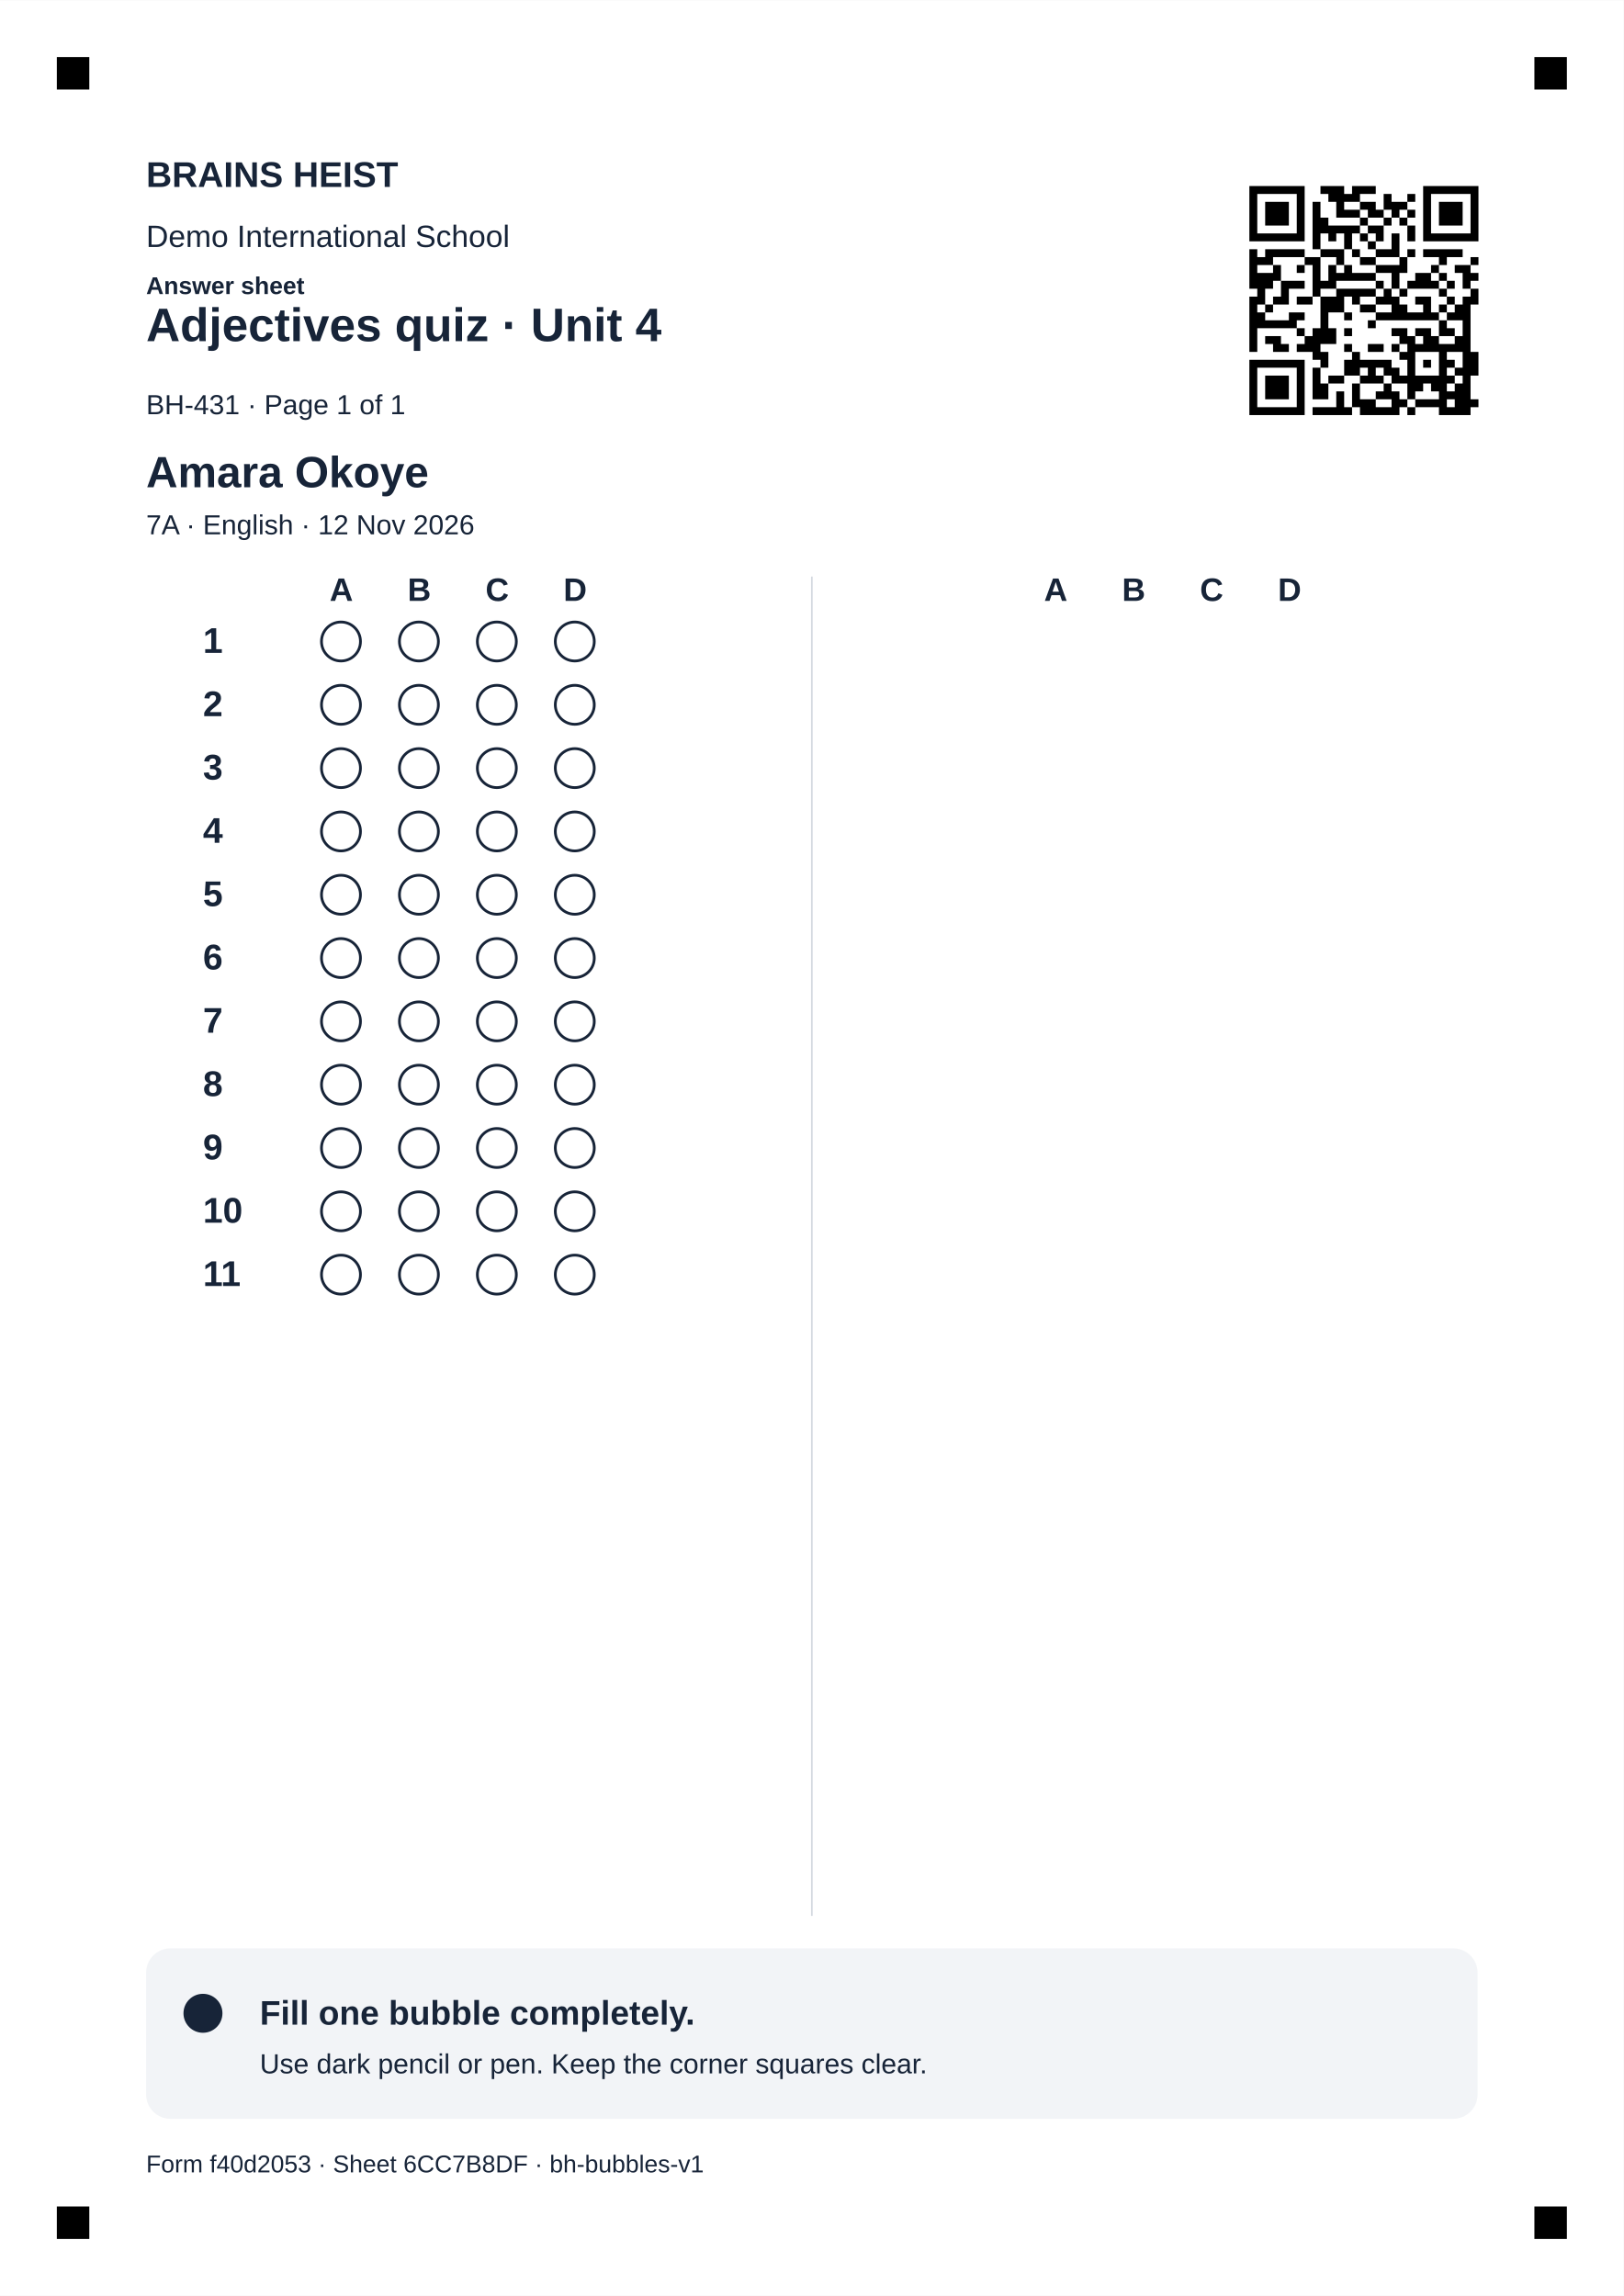
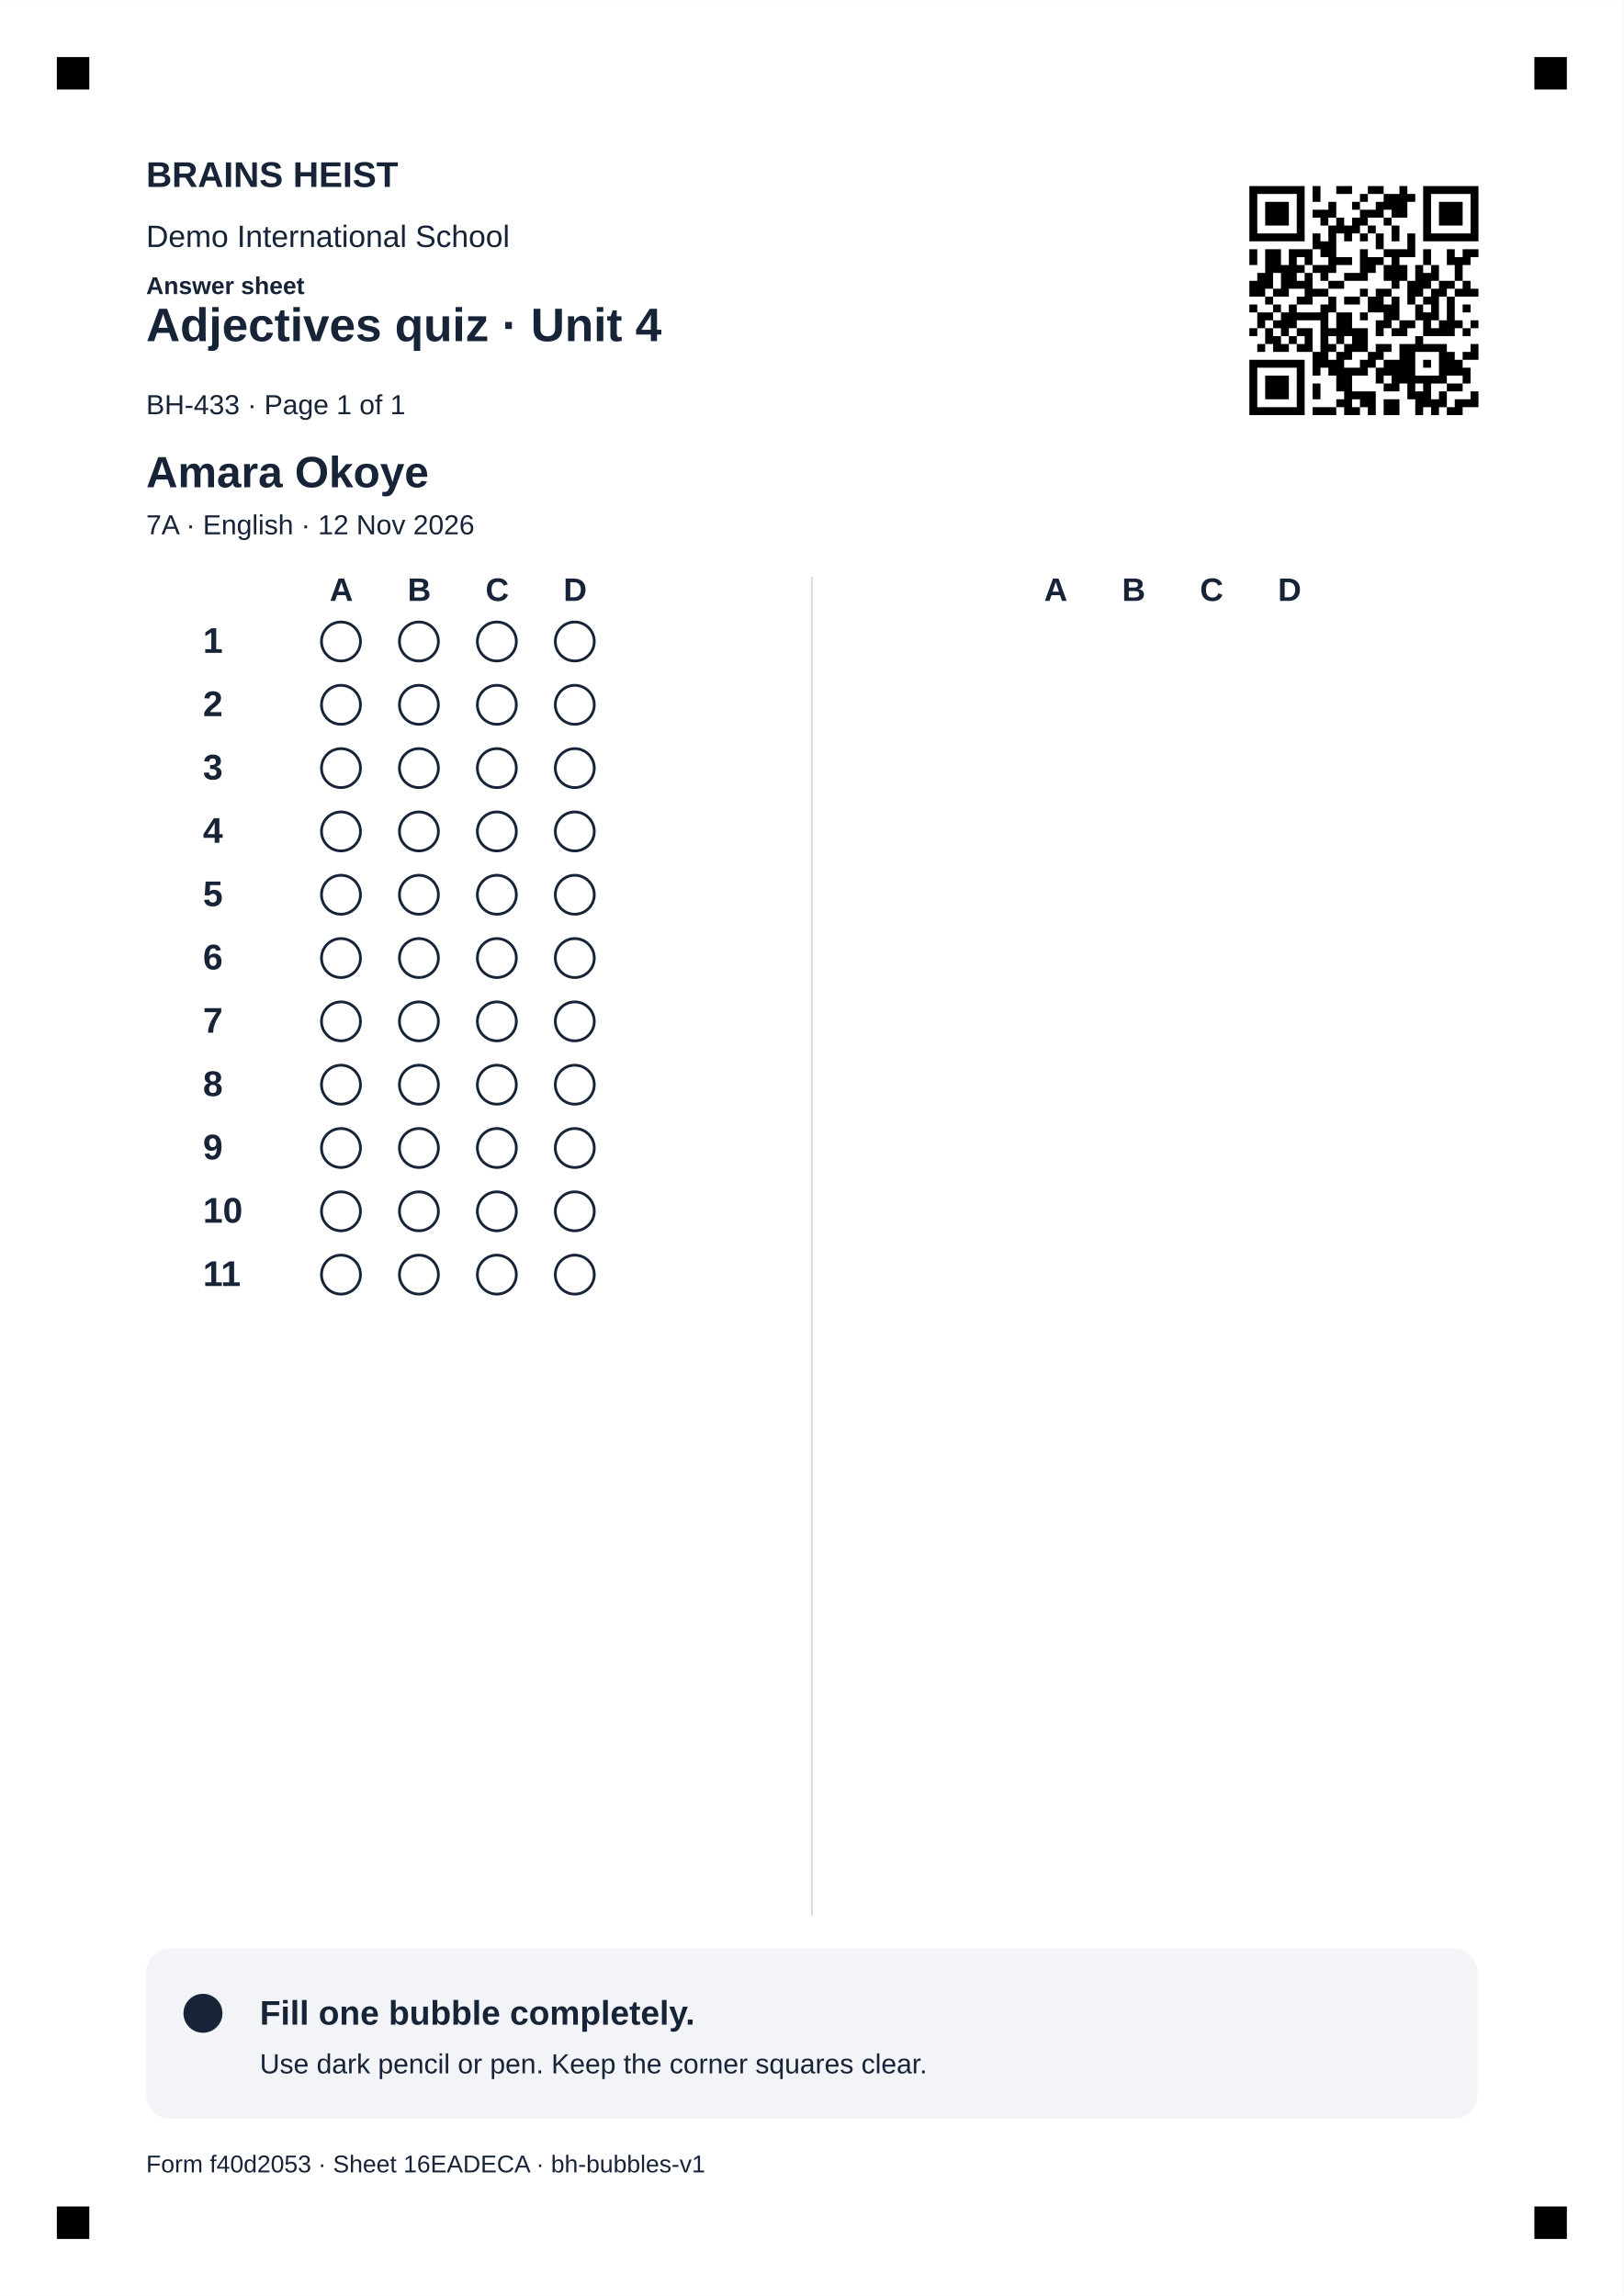
<svg xmlns="http://www.w3.org/2000/svg" viewBox="0 0 1000 1414" width="210mm" height="297mm" role="img" aria-label="Answer sheet for Amara Okoye" style="font-family:Arial,sans-serif;background:white">
  <rect width="1000" height="1414" fill="white" />
  <rect x="35" y="35" width="20" height="20" fill="black" />
  <rect x="945" y="35" width="20" height="20" fill="black" />
  <rect x="945" y="1359" width="20" height="20" fill="black" />
  <rect x="35" y="1359" width="20" height="20" fill="black" />
  <text x="90" y="115" font-size="22" font-weight="800" fill="#172438">BRAINS HEIST</text>
  <text x="90" y="152" font-size="19" font-weight="400" fill="#172438">Demo International School</text>
  <text x="90" y="181" font-size="15" font-weight="700" fill="#172438">Answer sheet</text>
  <text x="90" y="210" font-size="29" font-weight="700" fill="#172438">Adjectives quiz · Unit 4</text>
-   <text x="90" y="255" font-size="17" font-weight="400" fill="#172438">BH-431 · Page 1 of 1</text>
-   <path d="M769.459 114.459h4.865v4.865h-4.865zM774.324 114.459h4.865v4.865h-4.865zM779.189 114.459h4.865v4.865h-4.865zM784.054 114.459h4.865v4.865h-4.865zM788.919 114.459h4.865v4.865h-4.865zM793.784 114.459h4.865v4.865h-4.865zM798.649 114.459h4.865v4.865h-4.865zM813.243 114.459h4.865v4.865h-4.865zM818.108 114.459h4.865v4.865h-4.865zM822.973 114.459h4.865v4.865h-4.865zM832.703 114.459h4.865v4.865h-4.865zM837.568 114.459h4.865v4.865h-4.865zM842.432 114.459h4.865v4.865h-4.865zM876.486 114.459h4.865v4.865h-4.865zM881.351 114.459h4.865v4.865h-4.865zM886.216 114.459h4.865v4.865h-4.865zM891.081 114.459h4.865v4.865h-4.865zM895.946 114.459h4.865v4.865h-4.865zM900.811 114.459h4.865v4.865h-4.865zM905.676 114.459h4.865v4.865h-4.865zM769.459 119.324h4.865v4.865h-4.865zM798.649 119.324h4.865v4.865h-4.865zM818.108 119.324h4.865v4.865h-4.865zM822.973 119.324h4.865v4.865h-4.865zM827.838 119.324h4.865v4.865h-4.865zM832.703 119.324h4.865v4.865h-4.865zM852.162 119.324h4.865v4.865h-4.865zM866.757 119.324h4.865v4.865h-4.865zM876.486 119.324h4.865v4.865h-4.865zM905.676 119.324h4.865v4.865h-4.865zM769.459 124.189h4.865v4.865h-4.865zM779.189 124.189h4.865v4.865h-4.865zM784.054 124.189h4.865v4.865h-4.865zM788.919 124.189h4.865v4.865h-4.865zM798.649 124.189h4.865v4.865h-4.865zM808.378 124.189h4.865v4.865h-4.865zM822.973 124.189h4.865v4.865h-4.865zM837.568 124.189h4.865v4.865h-4.865zM842.432 124.189h4.865v4.865h-4.865zM852.162 124.189h4.865v4.865h-4.865zM857.027 124.189h4.865v4.865h-4.865zM861.892 124.189h4.865v4.865h-4.865zM876.486 124.189h4.865v4.865h-4.865zM886.216 124.189h4.865v4.865h-4.865zM891.081 124.189h4.865v4.865h-4.865zM895.946 124.189h4.865v4.865h-4.865zM905.676 124.189h4.865v4.865h-4.865zM769.459 129.054h4.865v4.865h-4.865zM779.189 129.054h4.865v4.865h-4.865zM784.054 129.054h4.865v4.865h-4.865zM788.919 129.054h4.865v4.865h-4.865zM798.649 129.054h4.865v4.865h-4.865zM808.378 129.054h4.865v4.865h-4.865zM822.973 129.054h4.865v4.865h-4.865zM827.838 129.054h4.865v4.865h-4.865zM832.703 129.054h4.865v4.865h-4.865zM842.432 129.054h4.865v4.865h-4.865zM847.297 129.054h4.865v4.865h-4.865zM857.027 129.054h4.865v4.865h-4.865zM866.757 129.054h4.865v4.865h-4.865zM876.486 129.054h4.865v4.865h-4.865zM886.216 129.054h4.865v4.865h-4.865zM891.081 129.054h4.865v4.865h-4.865zM895.946 129.054h4.865v4.865h-4.865zM905.676 129.054h4.865v4.865h-4.865zM769.459 133.919h4.865v4.865h-4.865zM779.189 133.919h4.865v4.865h-4.865zM784.054 133.919h4.865v4.865h-4.865zM788.919 133.919h4.865v4.865h-4.865zM798.649 133.919h4.865v4.865h-4.865zM808.378 133.919h4.865v4.865h-4.865zM813.243 133.919h4.865v4.865h-4.865zM837.568 133.919h4.865v4.865h-4.865zM852.162 133.919h4.865v4.865h-4.865zM861.892 133.919h4.865v4.865h-4.865zM876.486 133.919h4.865v4.865h-4.865zM886.216 133.919h4.865v4.865h-4.865zM891.081 133.919h4.865v4.865h-4.865zM895.946 133.919h4.865v4.865h-4.865zM905.676 133.919h4.865v4.865h-4.865zM769.459 138.784h4.865v4.865h-4.865zM798.649 138.784h4.865v4.865h-4.865zM808.378 138.784h4.865v4.865h-4.865zM813.243 138.784h4.865v4.865h-4.865zM818.108 138.784h4.865v4.865h-4.865zM822.973 138.784h4.865v4.865h-4.865zM827.838 138.784h4.865v4.865h-4.865zM832.703 138.784h4.865v4.865h-4.865zM842.432 138.784h4.865v4.865h-4.865zM847.297 138.784h4.865v4.865h-4.865zM866.757 138.784h4.865v4.865h-4.865zM876.486 138.784h4.865v4.865h-4.865zM905.676 138.784h4.865v4.865h-4.865zM769.459 143.649h4.865v4.865h-4.865zM774.324 143.649h4.865v4.865h-4.865zM779.189 143.649h4.865v4.865h-4.865zM784.054 143.649h4.865v4.865h-4.865zM788.919 143.649h4.865v4.865h-4.865zM793.784 143.649h4.865v4.865h-4.865zM798.649 143.649h4.865v4.865h-4.865zM808.378 143.649h4.865v4.865h-4.865zM818.108 143.649h4.865v4.865h-4.865zM827.838 143.649h4.865v4.865h-4.865zM837.568 143.649h4.865v4.865h-4.865zM847.297 143.649h4.865v4.865h-4.865zM857.027 143.649h4.865v4.865h-4.865zM866.757 143.649h4.865v4.865h-4.865zM876.486 143.649h4.865v4.865h-4.865zM881.351 143.649h4.865v4.865h-4.865zM886.216 143.649h4.865v4.865h-4.865zM891.081 143.649h4.865v4.865h-4.865zM895.946 143.649h4.865v4.865h-4.865zM900.811 143.649h4.865v4.865h-4.865zM905.676 143.649h4.865v4.865h-4.865zM808.378 148.514h4.865v4.865h-4.865zM827.838 148.514h4.865v4.865h-4.865zM842.432 148.514h4.865v4.865h-4.865zM857.027 148.514h4.865v4.865h-4.865zM769.459 153.378h4.865v4.865h-4.865zM779.189 153.378h4.865v4.865h-4.865zM784.054 153.378h4.865v4.865h-4.865zM788.919 153.378h4.865v4.865h-4.865zM793.784 153.378h4.865v4.865h-4.865zM798.649 153.378h4.865v4.865h-4.865zM813.243 153.378h4.865v4.865h-4.865zM818.108 153.378h4.865v4.865h-4.865zM822.973 153.378h4.865v4.865h-4.865zM832.703 153.378h4.865v4.865h-4.865zM847.297 153.378h4.865v4.865h-4.865zM852.162 153.378h4.865v4.865h-4.865zM857.027 153.378h4.865v4.865h-4.865zM866.757 153.378h4.865v4.865h-4.865zM876.486 153.378h4.865v4.865h-4.865zM881.351 153.378h4.865v4.865h-4.865zM886.216 153.378h4.865v4.865h-4.865zM891.081 153.378h4.865v4.865h-4.865zM895.946 153.378h4.865v4.865h-4.865zM769.459 158.243h4.865v4.865h-4.865zM774.324 158.243h4.865v4.865h-4.865zM779.189 158.243h4.865v4.865h-4.865zM803.514 158.243h4.865v4.865h-4.865zM808.378 158.243h4.865v4.865h-4.865zM822.973 158.243h4.865v4.865h-4.865zM837.568 158.243h4.865v4.865h-4.865zM842.432 158.243h4.865v4.865h-4.865zM861.892 158.243h4.865v4.865h-4.865zM886.216 158.243h4.865v4.865h-4.865zM905.676 158.243h4.865v4.865h-4.865zM769.459 163.108h4.865v4.865h-4.865zM784.054 163.108h4.865v4.865h-4.865zM798.649 163.108h4.865v4.865h-4.865zM808.378 163.108h4.865v4.865h-4.865zM818.108 163.108h4.865v4.865h-4.865zM827.838 163.108h4.865v4.865h-4.865zM847.297 163.108h4.865v4.865h-4.865zM852.162 163.108h4.865v4.865h-4.865zM857.027 163.108h4.865v4.865h-4.865zM861.892 163.108h4.865v4.865h-4.865zM881.351 163.108h4.865v4.865h-4.865zM895.946 163.108h4.865v4.865h-4.865zM900.811 163.108h4.865v4.865h-4.865zM769.459 167.973h4.865v4.865h-4.865zM774.324 167.973h4.865v4.865h-4.865zM779.189 167.973h4.865v4.865h-4.865zM784.054 167.973h4.865v4.865h-4.865zM808.378 167.973h4.865v4.865h-4.865zM818.108 167.973h4.865v4.865h-4.865zM822.973 167.973h4.865v4.865h-4.865zM827.838 167.973h4.865v4.865h-4.865zM832.703 167.973h4.865v4.865h-4.865zM837.568 167.973h4.865v4.865h-4.865zM842.432 167.973h4.865v4.865h-4.865zM857.027 167.973h4.865v4.865h-4.865zM871.622 167.973h4.865v4.865h-4.865zM876.486 167.973h4.865v4.865h-4.865zM886.216 167.973h4.865v4.865h-4.865zM900.811 167.973h4.865v4.865h-4.865zM905.676 167.973h4.865v4.865h-4.865zM769.459 172.838h4.865v4.865h-4.865zM774.324 172.838h4.865v4.865h-4.865zM779.189 172.838h4.865v4.865h-4.865zM788.919 172.838h4.865v4.865h-4.865zM793.784 172.838h4.865v4.865h-4.865zM798.649 172.838h4.865v4.865h-4.865zM808.378 172.838h4.865v4.865h-4.865zM813.243 172.838h4.865v4.865h-4.865zM818.108 172.838h4.865v4.865h-4.865zM847.297 172.838h4.865v4.865h-4.865zM857.027 172.838h4.865v4.865h-4.865zM866.757 172.838h4.865v4.865h-4.865zM871.622 172.838h4.865v4.865h-4.865zM876.486 172.838h4.865v4.865h-4.865zM881.351 172.838h4.865v4.865h-4.865zM891.081 172.838h4.865v4.865h-4.865zM900.811 172.838h4.865v4.865h-4.865zM774.324 177.703h4.865v4.865h-4.865zM788.919 177.703h4.865v4.865h-4.865zM808.378 177.703h4.865v4.865h-4.865zM822.973 177.703h4.865v4.865h-4.865zM827.838 177.703h4.865v4.865h-4.865zM832.703 177.703h4.865v4.865h-4.865zM837.568 177.703h4.865v4.865h-4.865zM842.432 177.703h4.865v4.865h-4.865zM852.162 177.703h4.865v4.865h-4.865zM861.892 177.703h4.865v4.865h-4.865zM886.216 177.703h4.865v4.865h-4.865zM905.676 177.703h4.865v4.865h-4.865zM769.459 182.568h4.865v4.865h-4.865zM774.324 182.568h4.865v4.865h-4.865zM784.054 182.568h4.865v4.865h-4.865zM788.919 182.568h4.865v4.865h-4.865zM798.649 182.568h4.865v4.865h-4.865zM803.514 182.568h4.865v4.865h-4.865zM813.243 182.568h4.865v4.865h-4.865zM818.108 182.568h4.865v4.865h-4.865zM822.973 182.568h4.865v4.865h-4.865zM832.703 182.568h4.865v4.865h-4.865zM847.297 182.568h4.865v4.865h-4.865zM852.162 182.568h4.865v4.865h-4.865zM857.027 182.568h4.865v4.865h-4.865zM871.622 182.568h4.865v4.865h-4.865zM876.486 182.568h4.865v4.865h-4.865zM891.081 182.568h4.865v4.865h-4.865zM900.811 182.568h4.865v4.865h-4.865zM905.676 182.568h4.865v4.865h-4.865zM769.459 187.432h4.865v4.865h-4.865zM779.189 187.432h4.865v4.865h-4.865zM813.243 187.432h4.865v4.865h-4.865zM818.108 187.432h4.865v4.865h-4.865zM822.973 187.432h4.865v4.865h-4.865zM837.568 187.432h4.865v4.865h-4.865zM842.432 187.432h4.865v4.865h-4.865zM857.027 187.432h4.865v4.865h-4.865zM861.892 187.432h4.865v4.865h-4.865zM876.486 187.432h4.865v4.865h-4.865zM886.216 187.432h4.865v4.865h-4.865zM895.946 187.432h4.865v4.865h-4.865zM900.811 187.432h4.865v4.865h-4.865zM769.459 192.297h4.865v4.865h-4.865zM774.324 192.297h4.865v4.865h-4.865zM793.784 192.297h4.865v4.865h-4.865zM798.649 192.297h4.865v4.865h-4.865zM813.243 192.297h4.865v4.865h-4.865zM827.838 192.297h4.865v4.865h-4.865zM847.297 192.297h4.865v4.865h-4.865zM852.162 192.297h4.865v4.865h-4.865zM857.027 192.297h4.865v4.865h-4.865zM861.892 192.297h4.865v4.865h-4.865zM866.757 192.297h4.865v4.865h-4.865zM871.622 192.297h4.865v4.865h-4.865zM876.486 192.297h4.865v4.865h-4.865zM881.351 192.297h4.865v4.865h-4.865zM891.081 192.297h4.865v4.865h-4.865zM895.946 192.297h4.865v4.865h-4.865zM900.811 192.297h4.865v4.865h-4.865zM769.459 197.162h4.865v4.865h-4.865zM774.324 197.162h4.865v4.865h-4.865zM779.189 197.162h4.865v4.865h-4.865zM784.054 197.162h4.865v4.865h-4.865zM788.919 197.162h4.865v4.865h-4.865zM793.784 197.162h4.865v4.865h-4.865zM813.243 197.162h4.865v4.865h-4.865zM842.432 197.162h4.865v4.865h-4.865zM886.216 197.162h4.865v4.865h-4.865zM900.811 197.162h4.865v4.865h-4.865zM769.459 202.027h4.865v4.865h-4.865zM798.649 202.027h4.865v4.865h-4.865zM808.378 202.027h4.865v4.865h-4.865zM813.243 202.027h4.865v4.865h-4.865zM818.108 202.027h4.865v4.865h-4.865zM827.838 202.027h4.865v4.865h-4.865zM857.027 202.027h4.865v4.865h-4.865zM861.892 202.027h4.865v4.865h-4.865zM871.622 202.027h4.865v4.865h-4.865zM876.486 202.027h4.865v4.865h-4.865zM886.216 202.027h4.865v4.865h-4.865zM891.081 202.027h4.865v4.865h-4.865zM900.811 202.027h4.865v4.865h-4.865zM769.459 206.892h4.865v4.865h-4.865zM779.189 206.892h4.865v4.865h-4.865zM784.054 206.892h4.865v4.865h-4.865zM803.514 206.892h4.865v4.865h-4.865zM808.378 206.892h4.865v4.865h-4.865zM813.243 206.892h4.865v4.865h-4.865zM818.108 206.892h4.865v4.865h-4.865zM861.892 206.892h4.865v4.865h-4.865zM866.757 206.892h4.865v4.865h-4.865zM876.486 206.892h4.865v4.865h-4.865zM881.351 206.892h4.865v4.865h-4.865zM895.946 206.892h4.865v4.865h-4.865zM900.811 206.892h4.865v4.865h-4.865zM769.459 211.757h4.865v4.865h-4.865zM784.054 211.757h4.865v4.865h-4.865zM788.919 211.757h4.865v4.865h-4.865zM798.649 211.757h4.865v4.865h-4.865zM803.514 211.757h4.865v4.865h-4.865zM808.378 211.757h4.865v4.865h-4.865zM827.838 211.757h4.865v4.865h-4.865zM842.432 211.757h4.865v4.865h-4.865zM847.297 211.757h4.865v4.865h-4.865zM857.027 211.757h4.865v4.865h-4.865zM866.757 211.757h4.865v4.865h-4.865zM871.622 211.757h4.865v4.865h-4.865zM876.486 211.757h4.865v4.865h-4.865zM881.351 211.757h4.865v4.865h-4.865zM886.216 211.757h4.865v4.865h-4.865zM891.081 211.757h4.865v4.865h-4.865zM895.946 211.757h4.865v4.865h-4.865zM900.811 211.757h4.865v4.865h-4.865zM808.378 216.622h4.865v4.865h-4.865zM813.243 216.622h4.865v4.865h-4.865zM832.703 216.622h4.865v4.865h-4.865zM861.892 216.622h4.865v4.865h-4.865zM866.757 216.622h4.865v4.865h-4.865zM886.216 216.622h4.865v4.865h-4.865zM900.811 216.622h4.865v4.865h-4.865zM905.676 216.622h4.865v4.865h-4.865zM769.459 221.486h4.865v4.865h-4.865zM774.324 221.486h4.865v4.865h-4.865zM779.189 221.486h4.865v4.865h-4.865zM784.054 221.486h4.865v4.865h-4.865zM788.919 221.486h4.865v4.865h-4.865zM793.784 221.486h4.865v4.865h-4.865zM798.649 221.486h4.865v4.865h-4.865zM813.243 221.486h4.865v4.865h-4.865zM827.838 221.486h4.865v4.865h-4.865zM832.703 221.486h4.865v4.865h-4.865zM837.568 221.486h4.865v4.865h-4.865zM842.432 221.486h4.865v4.865h-4.865zM847.297 221.486h4.865v4.865h-4.865zM852.162 221.486h4.865v4.865h-4.865zM866.757 221.486h4.865v4.865h-4.865zM876.486 221.486h4.865v4.865h-4.865zM886.216 221.486h4.865v4.865h-4.865zM891.081 221.486h4.865v4.865h-4.865zM900.811 221.486h4.865v4.865h-4.865zM905.676 221.486h4.865v4.865h-4.865zM769.459 226.351h4.865v4.865h-4.865zM798.649 226.351h4.865v4.865h-4.865zM808.378 226.351h4.865v4.865h-4.865zM827.838 226.351h4.865v4.865h-4.865zM832.703 226.351h4.865v4.865h-4.865zM842.432 226.351h4.865v4.865h-4.865zM852.162 226.351h4.865v4.865h-4.865zM857.027 226.351h4.865v4.865h-4.865zM866.757 226.351h4.865v4.865h-4.865zM886.216 226.351h4.865v4.865h-4.865zM895.946 226.351h4.865v4.865h-4.865zM900.811 226.351h4.865v4.865h-4.865zM905.676 226.351h4.865v4.865h-4.865zM769.459 231.216h4.865v4.865h-4.865zM779.189 231.216h4.865v4.865h-4.865zM784.054 231.216h4.865v4.865h-4.865zM788.919 231.216h4.865v4.865h-4.865zM798.649 231.216h4.865v4.865h-4.865zM808.378 231.216h4.865v4.865h-4.865zM818.108 231.216h4.865v4.865h-4.865zM822.973 231.216h4.865v4.865h-4.865zM837.568 231.216h4.865v4.865h-4.865zM842.432 231.216h4.865v4.865h-4.865zM847.297 231.216h4.865v4.865h-4.865zM857.027 231.216h4.865v4.865h-4.865zM861.892 231.216h4.865v4.865h-4.865zM866.757 231.216h4.865v4.865h-4.865zM871.622 231.216h4.865v4.865h-4.865zM876.486 231.216h4.865v4.865h-4.865zM881.351 231.216h4.865v4.865h-4.865zM886.216 231.216h4.865v4.865h-4.865zM891.081 231.216h4.865v4.865h-4.865zM900.811 231.216h4.865v4.865h-4.865zM769.459 236.081h4.865v4.865h-4.865zM779.189 236.081h4.865v4.865h-4.865zM784.054 236.081h4.865v4.865h-4.865zM788.919 236.081h4.865v4.865h-4.865zM798.649 236.081h4.865v4.865h-4.865zM808.378 236.081h4.865v4.865h-4.865zM813.243 236.081h4.865v4.865h-4.865zM832.703 236.081h4.865v4.865h-4.865zM852.162 236.081h4.865v4.865h-4.865zM866.757 236.081h4.865v4.865h-4.865zM871.622 236.081h4.865v4.865h-4.865zM881.351 236.081h4.865v4.865h-4.865zM886.216 236.081h4.865v4.865h-4.865zM895.946 236.081h4.865v4.865h-4.865zM900.811 236.081h4.865v4.865h-4.865zM769.459 240.946h4.865v4.865h-4.865zM779.189 240.946h4.865v4.865h-4.865zM784.054 240.946h4.865v4.865h-4.865zM788.919 240.946h4.865v4.865h-4.865zM798.649 240.946h4.865v4.865h-4.865zM808.378 240.946h4.865v4.865h-4.865zM813.243 240.946h4.865v4.865h-4.865zM822.973 240.946h4.865v4.865h-4.865zM832.703 240.946h4.865v4.865h-4.865zM847.297 240.946h4.865v4.865h-4.865zM852.162 240.946h4.865v4.865h-4.865zM857.027 240.946h4.865v4.865h-4.865zM866.757 240.946h4.865v4.865h-4.865zM886.216 240.946h4.865v4.865h-4.865zM891.081 240.946h4.865v4.865h-4.865zM895.946 240.946h4.865v4.865h-4.865zM900.811 240.946h4.865v4.865h-4.865zM769.459 245.811h4.865v4.865h-4.865zM798.649 245.811h4.865v4.865h-4.865zM822.973 245.811h4.865v4.865h-4.865zM832.703 245.811h4.865v4.865h-4.865zM837.568 245.811h4.865v4.865h-4.865zM842.432 245.811h4.865v4.865h-4.865zM857.027 245.811h4.865v4.865h-4.865zM861.892 245.811h4.865v4.865h-4.865zM871.622 245.811h4.865v4.865h-4.865zM876.486 245.811h4.865v4.865h-4.865zM881.351 245.811h4.865v4.865h-4.865zM886.216 245.811h4.865v4.865h-4.865zM895.946 245.811h4.865v4.865h-4.865zM900.811 245.811h4.865v4.865h-4.865zM905.676 245.811h4.865v4.865h-4.865zM769.459 250.676h4.865v4.865h-4.865zM774.324 250.676h4.865v4.865h-4.865zM779.189 250.676h4.865v4.865h-4.865zM784.054 250.676h4.865v4.865h-4.865zM788.919 250.676h4.865v4.865h-4.865zM793.784 250.676h4.865v4.865h-4.865zM798.649 250.676h4.865v4.865h-4.865zM808.378 250.676h4.865v4.865h-4.865zM813.243 250.676h4.865v4.865h-4.865zM818.108 250.676h4.865v4.865h-4.865zM822.973 250.676h4.865v4.865h-4.865zM827.838 250.676h4.865v4.865h-4.865zM837.568 250.676h4.865v4.865h-4.865zM842.432 250.676h4.865v4.865h-4.865zM847.297 250.676h4.865v4.865h-4.865zM852.162 250.676h4.865v4.865h-4.865zM857.027 250.676h4.865v4.865h-4.865zM866.757 250.676h4.865v4.865h-4.865zM886.216 250.676h4.865v4.865h-4.865zM891.081 250.676h4.865v4.865h-4.865zM895.946 250.676h4.865v4.865h-4.865zM900.811 250.676h4.865v4.865h-4.865z" fill="black" />
+   <text x="90" y="255" font-size="17" font-weight="400" fill="#172438">BH-433 · Page 1 of 1</text>
+   <path d="M769.459 114.459h4.865v4.865h-4.865zM774.324 114.459h4.865v4.865h-4.865zM779.189 114.459h4.865v4.865h-4.865zM784.054 114.459h4.865v4.865h-4.865zM788.919 114.459h4.865v4.865h-4.865zM793.784 114.459h4.865v4.865h-4.865zM798.649 114.459h4.865v4.865h-4.865zM808.378 114.459h4.865v4.865h-4.865zM822.973 114.459h4.865v4.865h-4.865zM827.838 114.459h4.865v4.865h-4.865zM842.432 114.459h4.865v4.865h-4.865zM847.297 114.459h4.865v4.865h-4.865zM861.892 114.459h4.865v4.865h-4.865zM876.486 114.459h4.865v4.865h-4.865zM881.351 114.459h4.865v4.865h-4.865zM886.216 114.459h4.865v4.865h-4.865zM891.081 114.459h4.865v4.865h-4.865zM895.946 114.459h4.865v4.865h-4.865zM900.811 114.459h4.865v4.865h-4.865zM905.676 114.459h4.865v4.865h-4.865zM769.459 119.324h4.865v4.865h-4.865zM798.649 119.324h4.865v4.865h-4.865zM808.378 119.324h4.865v4.865h-4.865zM837.568 119.324h4.865v4.865h-4.865zM852.162 119.324h4.865v4.865h-4.865zM857.027 119.324h4.865v4.865h-4.865zM861.892 119.324h4.865v4.865h-4.865zM866.757 119.324h4.865v4.865h-4.865zM876.486 119.324h4.865v4.865h-4.865zM905.676 119.324h4.865v4.865h-4.865zM769.459 124.189h4.865v4.865h-4.865zM779.189 124.189h4.865v4.865h-4.865zM784.054 124.189h4.865v4.865h-4.865zM788.919 124.189h4.865v4.865h-4.865zM798.649 124.189h4.865v4.865h-4.865zM818.108 124.189h4.865v4.865h-4.865zM832.703 124.189h4.865v4.865h-4.865zM847.297 124.189h4.865v4.865h-4.865zM852.162 124.189h4.865v4.865h-4.865zM857.027 124.189h4.865v4.865h-4.865zM861.892 124.189h4.865v4.865h-4.865zM876.486 124.189h4.865v4.865h-4.865zM886.216 124.189h4.865v4.865h-4.865zM891.081 124.189h4.865v4.865h-4.865zM895.946 124.189h4.865v4.865h-4.865zM905.676 124.189h4.865v4.865h-4.865zM769.459 129.054h4.865v4.865h-4.865zM779.189 129.054h4.865v4.865h-4.865zM784.054 129.054h4.865v4.865h-4.865zM788.919 129.054h4.865v4.865h-4.865zM798.649 129.054h4.865v4.865h-4.865zM808.378 129.054h4.865v4.865h-4.865zM813.243 129.054h4.865v4.865h-4.865zM818.108 129.054h4.865v4.865h-4.865zM837.568 129.054h4.865v4.865h-4.865zM842.432 129.054h4.865v4.865h-4.865zM847.297 129.054h4.865v4.865h-4.865zM857.027 129.054h4.865v4.865h-4.865zM861.892 129.054h4.865v4.865h-4.865zM876.486 129.054h4.865v4.865h-4.865zM886.216 129.054h4.865v4.865h-4.865zM891.081 129.054h4.865v4.865h-4.865zM895.946 129.054h4.865v4.865h-4.865zM905.676 129.054h4.865v4.865h-4.865zM769.459 133.919h4.865v4.865h-4.865zM779.189 133.919h4.865v4.865h-4.865zM784.054 133.919h4.865v4.865h-4.865zM788.919 133.919h4.865v4.865h-4.865zM798.649 133.919h4.865v4.865h-4.865zM813.243 133.919h4.865v4.865h-4.865zM822.973 133.919h4.865v4.865h-4.865zM832.703 133.919h4.865v4.865h-4.865zM837.568 133.919h4.865v4.865h-4.865zM852.162 133.919h4.865v4.865h-4.865zM876.486 133.919h4.865v4.865h-4.865zM886.216 133.919h4.865v4.865h-4.865zM891.081 133.919h4.865v4.865h-4.865zM895.946 133.919h4.865v4.865h-4.865zM905.676 133.919h4.865v4.865h-4.865zM769.459 138.784h4.865v4.865h-4.865zM798.649 138.784h4.865v4.865h-4.865zM818.108 138.784h4.865v4.865h-4.865zM822.973 138.784h4.865v4.865h-4.865zM827.838 138.784h4.865v4.865h-4.865zM832.703 138.784h4.865v4.865h-4.865zM842.432 138.784h4.865v4.865h-4.865zM857.027 138.784h4.865v4.865h-4.865zM876.486 138.784h4.865v4.865h-4.865zM905.676 138.784h4.865v4.865h-4.865zM769.459 143.649h4.865v4.865h-4.865zM774.324 143.649h4.865v4.865h-4.865zM779.189 143.649h4.865v4.865h-4.865zM784.054 143.649h4.865v4.865h-4.865zM788.919 143.649h4.865v4.865h-4.865zM793.784 143.649h4.865v4.865h-4.865zM798.649 143.649h4.865v4.865h-4.865zM808.378 143.649h4.865v4.865h-4.865zM818.108 143.649h4.865v4.865h-4.865zM827.838 143.649h4.865v4.865h-4.865zM837.568 143.649h4.865v4.865h-4.865zM847.297 143.649h4.865v4.865h-4.865zM857.027 143.649h4.865v4.865h-4.865zM866.757 143.649h4.865v4.865h-4.865zM876.486 143.649h4.865v4.865h-4.865zM881.351 143.649h4.865v4.865h-4.865zM886.216 143.649h4.865v4.865h-4.865zM891.081 143.649h4.865v4.865h-4.865zM895.946 143.649h4.865v4.865h-4.865zM900.811 143.649h4.865v4.865h-4.865zM905.676 143.649h4.865v4.865h-4.865zM808.378 148.514h4.865v4.865h-4.865zM813.243 148.514h4.865v4.865h-4.865zM818.108 148.514h4.865v4.865h-4.865zM847.297 148.514h4.865v4.865h-4.865zM866.757 148.514h4.865v4.865h-4.865zM769.459 153.378h4.865v4.865h-4.865zM779.189 153.378h4.865v4.865h-4.865zM784.054 153.378h4.865v4.865h-4.865zM793.784 153.378h4.865v4.865h-4.865zM798.649 153.378h4.865v4.865h-4.865zM803.514 153.378h4.865v4.865h-4.865zM813.243 153.378h4.865v4.865h-4.865zM818.108 153.378h4.865v4.865h-4.865zM837.568 153.378h4.865v4.865h-4.865zM852.162 153.378h4.865v4.865h-4.865zM857.027 153.378h4.865v4.865h-4.865zM861.892 153.378h4.865v4.865h-4.865zM866.757 153.378h4.865v4.865h-4.865zM876.486 153.378h4.865v4.865h-4.865zM891.081 153.378h4.865v4.865h-4.865zM900.811 153.378h4.865v4.865h-4.865zM905.676 153.378h4.865v4.865h-4.865zM769.459 158.243h4.865v4.865h-4.865zM779.189 158.243h4.865v4.865h-4.865zM784.054 158.243h4.865v4.865h-4.865zM793.784 158.243h4.865v4.865h-4.865zM803.514 158.243h4.865v4.865h-4.865zM818.108 158.243h4.865v4.865h-4.865zM822.973 158.243h4.865v4.865h-4.865zM827.838 158.243h4.865v4.865h-4.865zM837.568 158.243h4.865v4.865h-4.865zM842.432 158.243h4.865v4.865h-4.865zM847.297 158.243h4.865v4.865h-4.865zM857.027 158.243h4.865v4.865h-4.865zM876.486 158.243h4.865v4.865h-4.865zM891.081 158.243h4.865v4.865h-4.865zM895.946 158.243h4.865v4.865h-4.865zM900.811 158.243h4.865v4.865h-4.865zM779.189 163.108h4.865v4.865h-4.865zM784.054 163.108h4.865v4.865h-4.865zM788.919 163.108h4.865v4.865h-4.865zM793.784 163.108h4.865v4.865h-4.865zM798.649 163.108h4.865v4.865h-4.865zM808.378 163.108h4.865v4.865h-4.865zM813.243 163.108h4.865v4.865h-4.865zM818.108 163.108h4.865v4.865h-4.865zM837.568 163.108h4.865v4.865h-4.865zM842.432 163.108h4.865v4.865h-4.865zM852.162 163.108h4.865v4.865h-4.865zM857.027 163.108h4.865v4.865h-4.865zM861.892 163.108h4.865v4.865h-4.865zM871.622 163.108h4.865v4.865h-4.865zM881.351 163.108h4.865v4.865h-4.865zM895.946 163.108h4.865v4.865h-4.865zM774.324 167.973h4.865v4.865h-4.865zM779.189 167.973h4.865v4.865h-4.865zM788.919 167.973h4.865v4.865h-4.865zM793.784 167.973h4.865v4.865h-4.865zM803.514 167.973h4.865v4.865h-4.865zM813.243 167.973h4.865v4.865h-4.865zM827.838 167.973h4.865v4.865h-4.865zM832.703 167.973h4.865v4.865h-4.865zM837.568 167.973h4.865v4.865h-4.865zM852.162 167.973h4.865v4.865h-4.865zM857.027 167.973h4.865v4.865h-4.865zM861.892 167.973h4.865v4.865h-4.865zM871.622 167.973h4.865v4.865h-4.865zM876.486 167.973h4.865v4.865h-4.865zM881.351 167.973h4.865v4.865h-4.865zM895.946 167.973h4.865v4.865h-4.865zM769.459 172.838h4.865v4.865h-4.865zM774.324 172.838h4.865v4.865h-4.865zM779.189 172.838h4.865v4.865h-4.865zM788.919 172.838h4.865v4.865h-4.865zM793.784 172.838h4.865v4.865h-4.865zM798.649 172.838h4.865v4.865h-4.865zM803.514 172.838h4.865v4.865h-4.865zM818.108 172.838h4.865v4.865h-4.865zM822.973 172.838h4.865v4.865h-4.865zM857.027 172.838h4.865v4.865h-4.865zM866.757 172.838h4.865v4.865h-4.865zM871.622 172.838h4.865v4.865h-4.865zM876.486 172.838h4.865v4.865h-4.865zM886.216 172.838h4.865v4.865h-4.865zM891.081 172.838h4.865v4.865h-4.865zM900.811 172.838h4.865v4.865h-4.865zM769.459 177.703h4.865v4.865h-4.865zM774.324 177.703h4.865v4.865h-4.865zM784.054 177.703h4.865v4.865h-4.865zM788.919 177.703h4.865v4.865h-4.865zM803.514 177.703h4.865v4.865h-4.865zM808.378 177.703h4.865v4.865h-4.865zM813.243 177.703h4.865v4.865h-4.865zM837.568 177.703h4.865v4.865h-4.865zM847.297 177.703h4.865v4.865h-4.865zM852.162 177.703h4.865v4.865h-4.865zM866.757 177.703h4.865v4.865h-4.865zM871.622 177.703h4.865v4.865h-4.865zM881.351 177.703h4.865v4.865h-4.865zM886.216 177.703h4.865v4.865h-4.865zM895.946 177.703h4.865v4.865h-4.865zM900.811 177.703h4.865v4.865h-4.865zM905.676 177.703h4.865v4.865h-4.865zM779.189 182.568h4.865v4.865h-4.865zM798.649 182.568h4.865v4.865h-4.865zM803.514 182.568h4.865v4.865h-4.865zM818.108 182.568h4.865v4.865h-4.865zM827.838 182.568h4.865v4.865h-4.865zM832.703 182.568h4.865v4.865h-4.865zM842.432 182.568h4.865v4.865h-4.865zM847.297 182.568h4.865v4.865h-4.865zM857.027 182.568h4.865v4.865h-4.865zM866.757 182.568h4.865v4.865h-4.865zM876.486 182.568h4.865v4.865h-4.865zM881.351 182.568h4.865v4.865h-4.865zM891.081 182.568h4.865v4.865h-4.865zM769.459 187.432h4.865v4.865h-4.865zM784.054 187.432h4.865v4.865h-4.865zM793.784 187.432h4.865v4.865h-4.865zM813.243 187.432h4.865v4.865h-4.865zM818.108 187.432h4.865v4.865h-4.865zM842.432 187.432h4.865v4.865h-4.865zM847.297 187.432h4.865v4.865h-4.865zM852.162 187.432h4.865v4.865h-4.865zM857.027 187.432h4.865v4.865h-4.865zM871.622 187.432h4.865v4.865h-4.865zM881.351 187.432h4.865v4.865h-4.865zM891.081 187.432h4.865v4.865h-4.865zM900.811 187.432h4.865v4.865h-4.865zM774.324 192.297h4.865v4.865h-4.865zM779.189 192.297h4.865v4.865h-4.865zM788.919 192.297h4.865v4.865h-4.865zM793.784 192.297h4.865v4.865h-4.865zM798.649 192.297h4.865v4.865h-4.865zM803.514 192.297h4.865v4.865h-4.865zM808.378 192.297h4.865v4.865h-4.865zM813.243 192.297h4.865v4.865h-4.865zM822.973 192.297h4.865v4.865h-4.865zM827.838 192.297h4.865v4.865h-4.865zM837.568 192.297h4.865v4.865h-4.865zM852.162 192.297h4.865v4.865h-4.865zM857.027 192.297h4.865v4.865h-4.865zM871.622 192.297h4.865v4.865h-4.865zM876.486 192.297h4.865v4.865h-4.865zM881.351 192.297h4.865v4.865h-4.865zM891.081 192.297h4.865v4.865h-4.865zM774.324 197.162h4.865v4.865h-4.865zM784.054 197.162h4.865v4.865h-4.865zM788.919 197.162h4.865v4.865h-4.865zM793.784 197.162h4.865v4.865h-4.865zM813.243 197.162h4.865v4.865h-4.865zM822.973 197.162h4.865v4.865h-4.865zM827.838 197.162h4.865v4.865h-4.865zM847.297 197.162h4.865v4.865h-4.865zM852.162 197.162h4.865v4.865h-4.865zM861.892 197.162h4.865v4.865h-4.865zM866.757 197.162h4.865v4.865h-4.865zM876.486 197.162h4.865v4.865h-4.865zM886.216 197.162h4.865v4.865h-4.865zM891.081 197.162h4.865v4.865h-4.865zM895.946 197.162h4.865v4.865h-4.865zM905.676 197.162h4.865v4.865h-4.865zM769.459 202.027h4.865v4.865h-4.865zM779.189 202.027h4.865v4.865h-4.865zM788.919 202.027h4.865v4.865h-4.865zM798.649 202.027h4.865v4.865h-4.865zM803.514 202.027h4.865v4.865h-4.865zM813.243 202.027h4.865v4.865h-4.865zM818.108 202.027h4.865v4.865h-4.865zM822.973 202.027h4.865v4.865h-4.865zM827.838 202.027h4.865v4.865h-4.865zM832.703 202.027h4.865v4.865h-4.865zM837.568 202.027h4.865v4.865h-4.865zM847.297 202.027h4.865v4.865h-4.865zM857.027 202.027h4.865v4.865h-4.865zM861.892 202.027h4.865v4.865h-4.865zM876.486 202.027h4.865v4.865h-4.865zM881.351 202.027h4.865v4.865h-4.865zM886.216 202.027h4.865v4.865h-4.865zM891.081 202.027h4.865v4.865h-4.865zM900.811 202.027h4.865v4.865h-4.865zM779.189 206.892h4.865v4.865h-4.865zM784.054 206.892h4.865v4.865h-4.865zM793.784 206.892h4.865v4.865h-4.865zM803.514 206.892h4.865v4.865h-4.865zM813.243 206.892h4.865v4.865h-4.865zM822.973 206.892h4.865v4.865h-4.865zM832.703 206.892h4.865v4.865h-4.865zM837.568 206.892h4.865v4.865h-4.865zM871.622 206.892h4.865v4.865h-4.865zM774.324 211.757h4.865v4.865h-4.865zM784.054 211.757h4.865v4.865h-4.865zM788.919 211.757h4.865v4.865h-4.865zM798.649 211.757h4.865v4.865h-4.865zM803.514 211.757h4.865v4.865h-4.865zM813.243 211.757h4.865v4.865h-4.865zM818.108 211.757h4.865v4.865h-4.865zM827.838 211.757h4.865v4.865h-4.865zM832.703 211.757h4.865v4.865h-4.865zM837.568 211.757h4.865v4.865h-4.865zM847.297 211.757h4.865v4.865h-4.865zM852.162 211.757h4.865v4.865h-4.865zM861.892 211.757h4.865v4.865h-4.865zM866.757 211.757h4.865v4.865h-4.865zM871.622 211.757h4.865v4.865h-4.865zM876.486 211.757h4.865v4.865h-4.865zM881.351 211.757h4.865v4.865h-4.865zM886.216 211.757h4.865v4.865h-4.865zM905.676 211.757h4.865v4.865h-4.865zM808.378 216.622h4.865v4.865h-4.865zM813.243 216.622h4.865v4.865h-4.865zM822.973 216.622h4.865v4.865h-4.865zM827.838 216.622h4.865v4.865h-4.865zM842.432 216.622h4.865v4.865h-4.865zM847.297 216.622h4.865v4.865h-4.865zM861.892 216.622h4.865v4.865h-4.865zM866.757 216.622h4.865v4.865h-4.865zM886.216 216.622h4.865v4.865h-4.865zM891.081 216.622h4.865v4.865h-4.865zM900.811 216.622h4.865v4.865h-4.865zM905.676 216.622h4.865v4.865h-4.865zM769.459 221.486h4.865v4.865h-4.865zM774.324 221.486h4.865v4.865h-4.865zM779.189 221.486h4.865v4.865h-4.865zM784.054 221.486h4.865v4.865h-4.865zM788.919 221.486h4.865v4.865h-4.865zM793.784 221.486h4.865v4.865h-4.865zM798.649 221.486h4.865v4.865h-4.865zM808.378 221.486h4.865v4.865h-4.865zM813.243 221.486h4.865v4.865h-4.865zM818.108 221.486h4.865v4.865h-4.865zM822.973 221.486h4.865v4.865h-4.865zM837.568 221.486h4.865v4.865h-4.865zM842.432 221.486h4.865v4.865h-4.865zM852.162 221.486h4.865v4.865h-4.865zM857.027 221.486h4.865v4.865h-4.865zM861.892 221.486h4.865v4.865h-4.865zM866.757 221.486h4.865v4.865h-4.865zM876.486 221.486h4.865v4.865h-4.865zM886.216 221.486h4.865v4.865h-4.865zM891.081 221.486h4.865v4.865h-4.865zM895.946 221.486h4.865v4.865h-4.865zM769.459 226.351h4.865v4.865h-4.865zM798.649 226.351h4.865v4.865h-4.865zM808.378 226.351h4.865v4.865h-4.865zM818.108 226.351h4.865v4.865h-4.865zM822.973 226.351h4.865v4.865h-4.865zM827.838 226.351h4.865v4.865h-4.865zM832.703 226.351h4.865v4.865h-4.865zM837.568 226.351h4.865v4.865h-4.865zM847.297 226.351h4.865v4.865h-4.865zM852.162 226.351h4.865v4.865h-4.865zM857.027 226.351h4.865v4.865h-4.865zM861.892 226.351h4.865v4.865h-4.865zM866.757 226.351h4.865v4.865h-4.865zM886.216 226.351h4.865v4.865h-4.865zM891.081 226.351h4.865v4.865h-4.865zM895.946 226.351h4.865v4.865h-4.865zM900.811 226.351h4.865v4.865h-4.865zM769.459 231.216h4.865v4.865h-4.865zM779.189 231.216h4.865v4.865h-4.865zM784.054 231.216h4.865v4.865h-4.865zM788.919 231.216h4.865v4.865h-4.865zM798.649 231.216h4.865v4.865h-4.865zM822.973 231.216h4.865v4.865h-4.865zM827.838 231.216h4.865v4.865h-4.865zM847.297 231.216h4.865v4.865h-4.865zM857.027 231.216h4.865v4.865h-4.865zM861.892 231.216h4.865v4.865h-4.865zM866.757 231.216h4.865v4.865h-4.865zM871.622 231.216h4.865v4.865h-4.865zM876.486 231.216h4.865v4.865h-4.865zM881.351 231.216h4.865v4.865h-4.865zM886.216 231.216h4.865v4.865h-4.865zM900.811 231.216h4.865v4.865h-4.865zM769.459 236.081h4.865v4.865h-4.865zM779.189 236.081h4.865v4.865h-4.865zM784.054 236.081h4.865v4.865h-4.865zM788.919 236.081h4.865v4.865h-4.865zM798.649 236.081h4.865v4.865h-4.865zM808.378 236.081h4.865v4.865h-4.865zM822.973 236.081h4.865v4.865h-4.865zM827.838 236.081h4.865v4.865h-4.865zM852.162 236.081h4.865v4.865h-4.865zM857.027 236.081h4.865v4.865h-4.865zM866.757 236.081h4.865v4.865h-4.865zM876.486 236.081h4.865v4.865h-4.865zM891.081 236.081h4.865v4.865h-4.865zM895.946 236.081h4.865v4.865h-4.865zM769.459 240.946h4.865v4.865h-4.865zM779.189 240.946h4.865v4.865h-4.865zM784.054 240.946h4.865v4.865h-4.865zM788.919 240.946h4.865v4.865h-4.865zM798.649 240.946h4.865v4.865h-4.865zM808.378 240.946h4.865v4.865h-4.865zM827.838 240.946h4.865v4.865h-4.865zM832.703 240.946h4.865v4.865h-4.865zM837.568 240.946h4.865v4.865h-4.865zM842.432 240.946h4.865v4.865h-4.865zM866.757 240.946h4.865v4.865h-4.865zM871.622 240.946h4.865v4.865h-4.865zM876.486 240.946h4.865v4.865h-4.865zM886.216 240.946h4.865v4.865h-4.865zM905.676 240.946h4.865v4.865h-4.865zM769.459 245.811h4.865v4.865h-4.865zM798.649 245.811h4.865v4.865h-4.865zM822.973 245.811h4.865v4.865h-4.865zM827.838 245.811h4.865v4.865h-4.865zM837.568 245.811h4.865v4.865h-4.865zM842.432 245.811h4.865v4.865h-4.865zM852.162 245.811h4.865v4.865h-4.865zM857.027 245.811h4.865v4.865h-4.865zM871.622 245.811h4.865v4.865h-4.865zM876.486 245.811h4.865v4.865h-4.865zM881.351 245.811h4.865v4.865h-4.865zM886.216 245.811h4.865v4.865h-4.865zM895.946 245.811h4.865v4.865h-4.865zM900.811 245.811h4.865v4.865h-4.865zM905.676 245.811h4.865v4.865h-4.865zM769.459 250.676h4.865v4.865h-4.865zM774.324 250.676h4.865v4.865h-4.865zM779.189 250.676h4.865v4.865h-4.865zM784.054 250.676h4.865v4.865h-4.865zM788.919 250.676h4.865v4.865h-4.865zM793.784 250.676h4.865v4.865h-4.865zM798.649 250.676h4.865v4.865h-4.865zM808.378 250.676h4.865v4.865h-4.865zM813.243 250.676h4.865v4.865h-4.865zM818.108 250.676h4.865v4.865h-4.865zM827.838 250.676h4.865v4.865h-4.865zM832.703 250.676h4.865v4.865h-4.865zM842.432 250.676h4.865v4.865h-4.865zM852.162 250.676h4.865v4.865h-4.865zM857.027 250.676h4.865v4.865h-4.865zM871.622 250.676h4.865v4.865h-4.865zM881.351 250.676h4.865v4.865h-4.865zM891.081 250.676h4.865v4.865h-4.865zM895.946 250.676h4.865v4.865h-4.865z" fill="black" />
  <text x="90" y="300" font-size="27" font-weight="700" fill="#172438">Amara Okoye</text>
  <text x="90" y="329" font-size="17" font-weight="400" fill="#172438">7A · English · 12 Nov 2026</text>
  <text x="203" y="370" font-size="20" font-weight="700" fill="#172438">A</text>
  <text x="251" y="370" font-size="20" font-weight="700" fill="#172438">B</text>
  <text x="299" y="370" font-size="20" font-weight="700" fill="#172438">C</text>
  <text x="347" y="370" font-size="20" font-weight="700" fill="#172438">D</text>
  <text x="643" y="370" font-size="20" font-weight="700" fill="#172438">A</text>
  <text x="691" y="370" font-size="20" font-weight="700" fill="#172438">B</text>
  <text x="739" y="370" font-size="20" font-weight="700" fill="#172438">C</text>
  <text x="787" y="370" font-size="20" font-weight="700" fill="#172438">D</text>
  <text x="125" y="402" font-size="22" font-weight="700" fill="#172438">1</text>
  <circle cx="210" cy="395" r="12" fill="white" stroke="#172438" stroke-width="1.7" />
  <circle cx="258" cy="395" r="12" fill="white" stroke="#172438" stroke-width="1.7" />
  <circle cx="306" cy="395" r="12" fill="white" stroke="#172438" stroke-width="1.7" />
  <circle cx="354" cy="395" r="12" fill="white" stroke="#172438" stroke-width="1.7" />
  <text x="125" y="441" font-size="22" font-weight="700" fill="#172438">2</text>
  <circle cx="210" cy="434" r="12" fill="white" stroke="#172438" stroke-width="1.7" />
  <circle cx="258" cy="434" r="12" fill="white" stroke="#172438" stroke-width="1.7" />
  <circle cx="306" cy="434" r="12" fill="white" stroke="#172438" stroke-width="1.7" />
  <circle cx="354" cy="434" r="12" fill="white" stroke="#172438" stroke-width="1.7" />
  <text x="125" y="480" font-size="22" font-weight="700" fill="#172438">3</text>
  <circle cx="210" cy="473" r="12" fill="white" stroke="#172438" stroke-width="1.7" />
  <circle cx="258" cy="473" r="12" fill="white" stroke="#172438" stroke-width="1.7" />
  <circle cx="306" cy="473" r="12" fill="white" stroke="#172438" stroke-width="1.7" />
  <circle cx="354" cy="473" r="12" fill="white" stroke="#172438" stroke-width="1.7" />
  <text x="125" y="519" font-size="22" font-weight="700" fill="#172438">4</text>
  <circle cx="210" cy="512" r="12" fill="white" stroke="#172438" stroke-width="1.7" />
  <circle cx="258" cy="512" r="12" fill="white" stroke="#172438" stroke-width="1.7" />
  <circle cx="306" cy="512" r="12" fill="white" stroke="#172438" stroke-width="1.7" />
  <circle cx="354" cy="512" r="12" fill="white" stroke="#172438" stroke-width="1.7" />
  <text x="125" y="558" font-size="22" font-weight="700" fill="#172438">5</text>
  <circle cx="210" cy="551" r="12" fill="white" stroke="#172438" stroke-width="1.7" />
  <circle cx="258" cy="551" r="12" fill="white" stroke="#172438" stroke-width="1.7" />
  <circle cx="306" cy="551" r="12" fill="white" stroke="#172438" stroke-width="1.7" />
  <circle cx="354" cy="551" r="12" fill="white" stroke="#172438" stroke-width="1.7" />
  <text x="125" y="597" font-size="22" font-weight="700" fill="#172438">6</text>
  <circle cx="210" cy="590" r="12" fill="white" stroke="#172438" stroke-width="1.7" />
  <circle cx="258" cy="590" r="12" fill="white" stroke="#172438" stroke-width="1.7" />
  <circle cx="306" cy="590" r="12" fill="white" stroke="#172438" stroke-width="1.7" />
  <circle cx="354" cy="590" r="12" fill="white" stroke="#172438" stroke-width="1.7" />
  <text x="125" y="636" font-size="22" font-weight="700" fill="#172438">7</text>
  <circle cx="210" cy="629" r="12" fill="white" stroke="#172438" stroke-width="1.7" />
  <circle cx="258" cy="629" r="12" fill="white" stroke="#172438" stroke-width="1.7" />
  <circle cx="306" cy="629" r="12" fill="white" stroke="#172438" stroke-width="1.7" />
  <circle cx="354" cy="629" r="12" fill="white" stroke="#172438" stroke-width="1.7" />
  <text x="125" y="675" font-size="22" font-weight="700" fill="#172438">8</text>
  <circle cx="210" cy="668" r="12" fill="white" stroke="#172438" stroke-width="1.7" />
  <circle cx="258" cy="668" r="12" fill="white" stroke="#172438" stroke-width="1.7" />
  <circle cx="306" cy="668" r="12" fill="white" stroke="#172438" stroke-width="1.7" />
  <circle cx="354" cy="668" r="12" fill="white" stroke="#172438" stroke-width="1.7" />
  <text x="125" y="714" font-size="22" font-weight="700" fill="#172438">9</text>
  <circle cx="210" cy="707" r="12" fill="white" stroke="#172438" stroke-width="1.7" />
  <circle cx="258" cy="707" r="12" fill="white" stroke="#172438" stroke-width="1.7" />
  <circle cx="306" cy="707" r="12" fill="white" stroke="#172438" stroke-width="1.7" />
  <circle cx="354" cy="707" r="12" fill="white" stroke="#172438" stroke-width="1.7" />
  <text x="125" y="753" font-size="22" font-weight="700" fill="#172438">10</text>
  <circle cx="210" cy="746" r="12" fill="white" stroke="#172438" stroke-width="1.7" />
  <circle cx="258" cy="746" r="12" fill="white" stroke="#172438" stroke-width="1.7" />
  <circle cx="306" cy="746" r="12" fill="white" stroke="#172438" stroke-width="1.7" />
  <circle cx="354" cy="746" r="12" fill="white" stroke="#172438" stroke-width="1.7" />
  <text x="125" y="792" font-size="22" font-weight="700" fill="#172438">11</text>
  <circle cx="210" cy="785" r="12" fill="white" stroke="#172438" stroke-width="1.7" />
  <circle cx="258" cy="785" r="12" fill="white" stroke="#172438" stroke-width="1.7" />
  <circle cx="306" cy="785" r="12" fill="white" stroke="#172438" stroke-width="1.7" />
  <circle cx="354" cy="785" r="12" fill="white" stroke="#172438" stroke-width="1.7" />
  <line x1="500" y1="355" x2="500" y2="1180" stroke="#d4d9e0" />
  <rect x="90" y="1200" width="820" height="105" rx="15" fill="#f2f4f7" />
  <circle cx="125" cy="1240" r="12" fill="#172438" />
  <text x="160" y="1247" font-size="21" font-weight="700" fill="#172438">Fill one bubble completely.</text>
  <text x="160" y="1277" font-size="17" font-weight="400" fill="#172438">Use dark pencil or pen. Keep the corner squares clear.</text>
-   <text x="90" y="1338" font-size="15" font-weight="400" fill="#172438">Form f40d2053 · Sheet 6CC7B8DF · bh-bubbles-v1</text>
+   <text x="90" y="1338" font-size="15" font-weight="400" fill="#172438">Form f40d2053 · Sheet 16EADECA · bh-bubbles-v1</text>
</svg>
